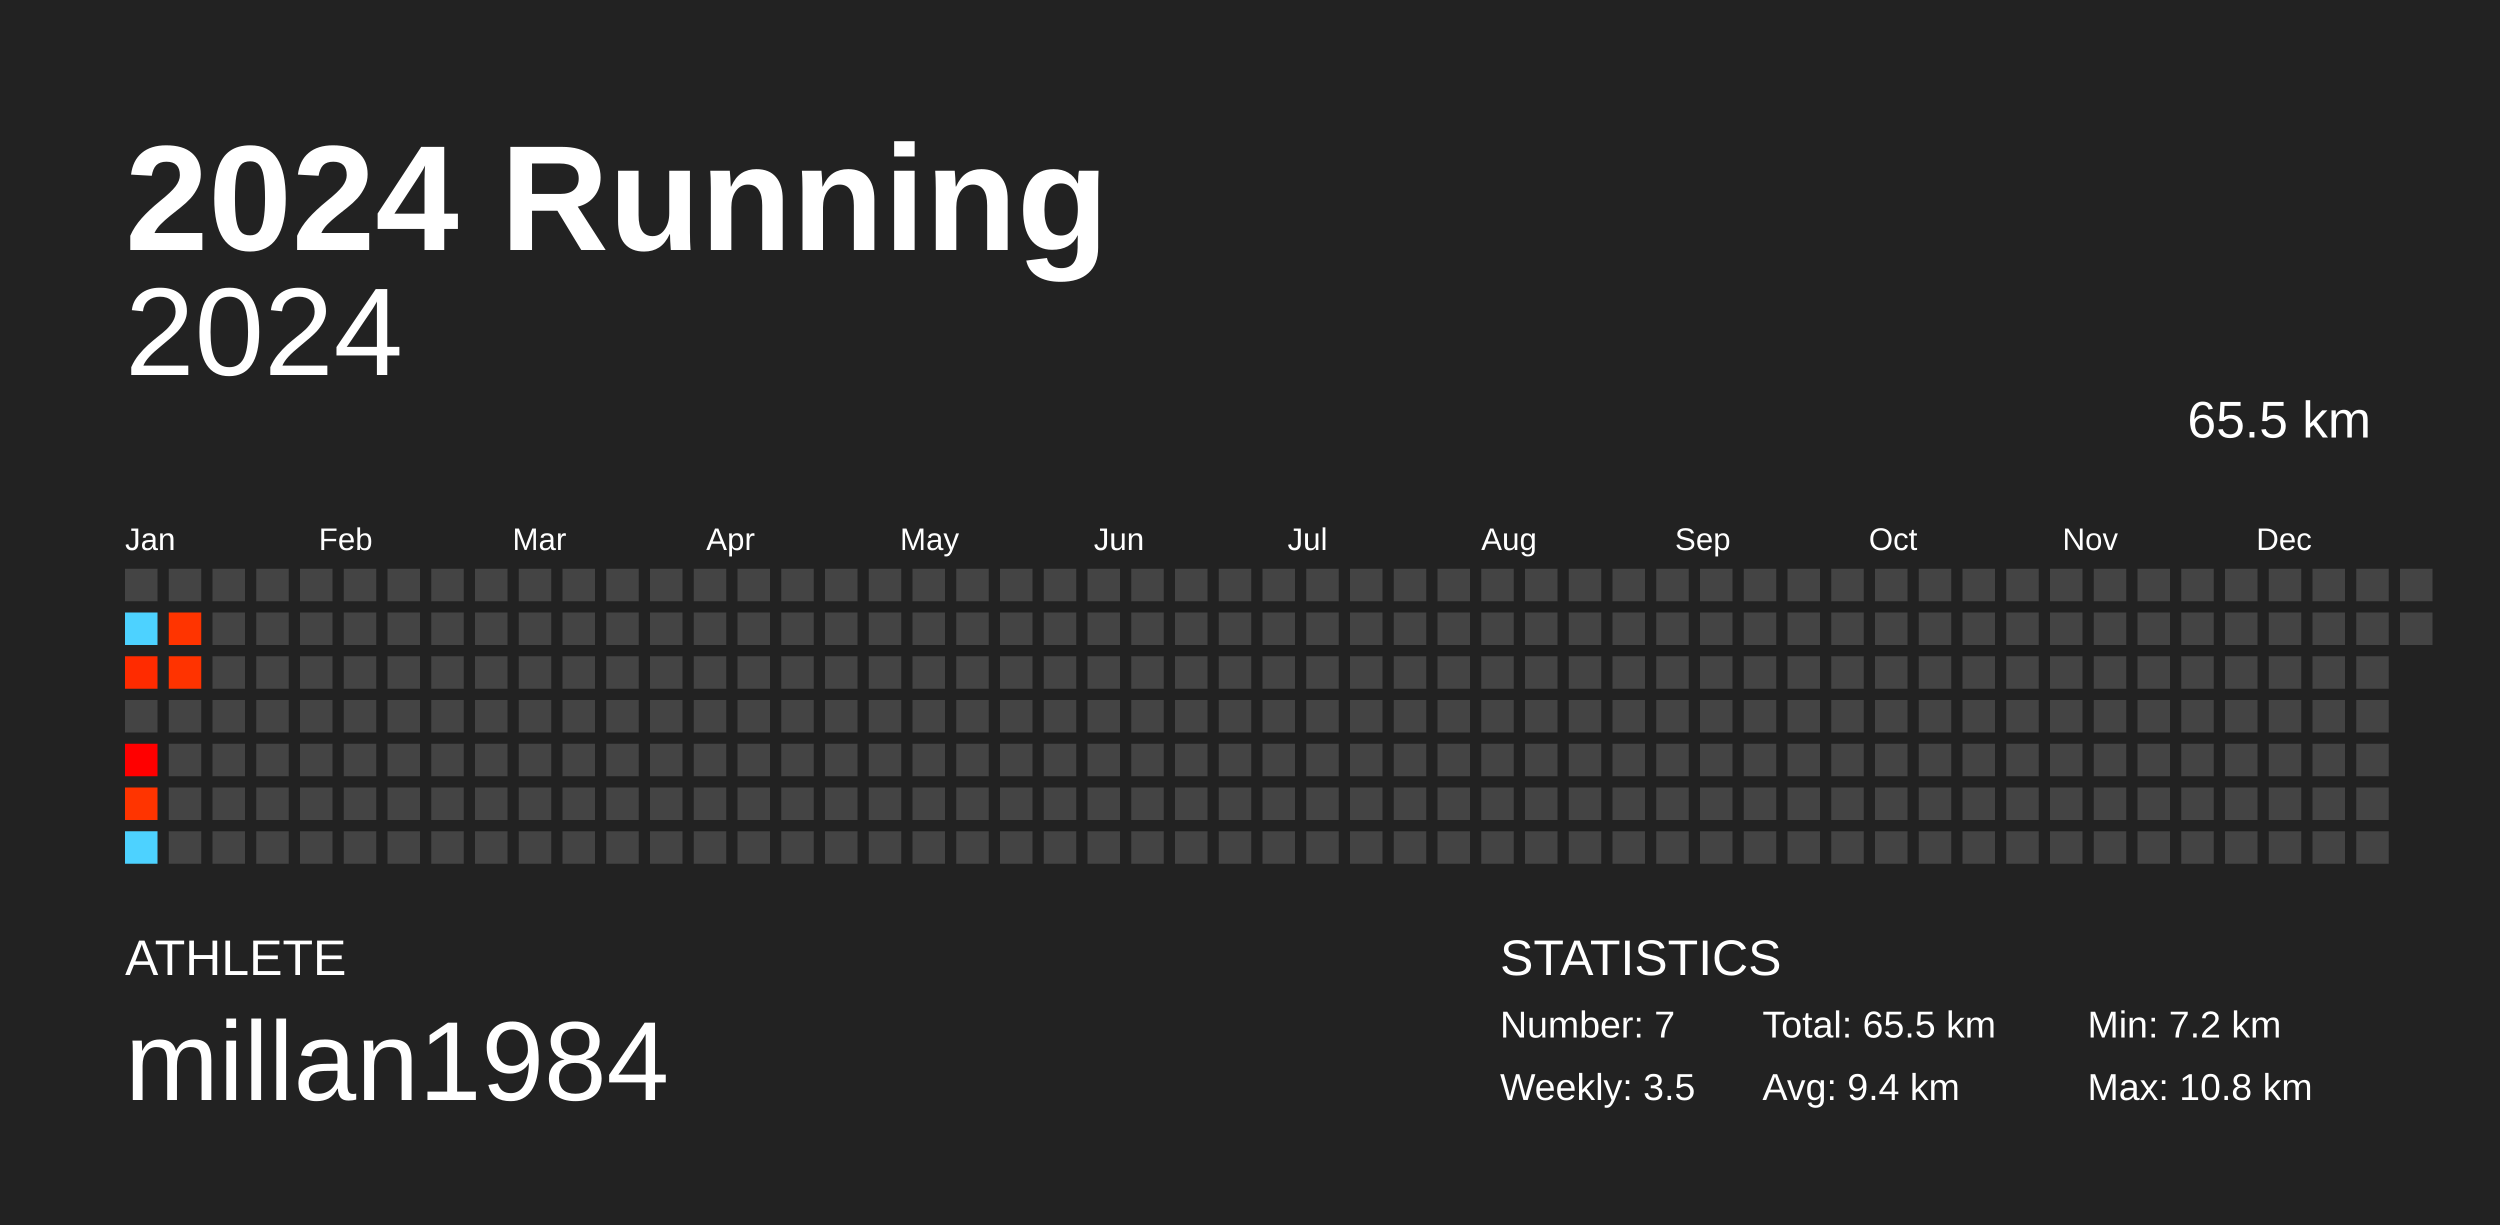
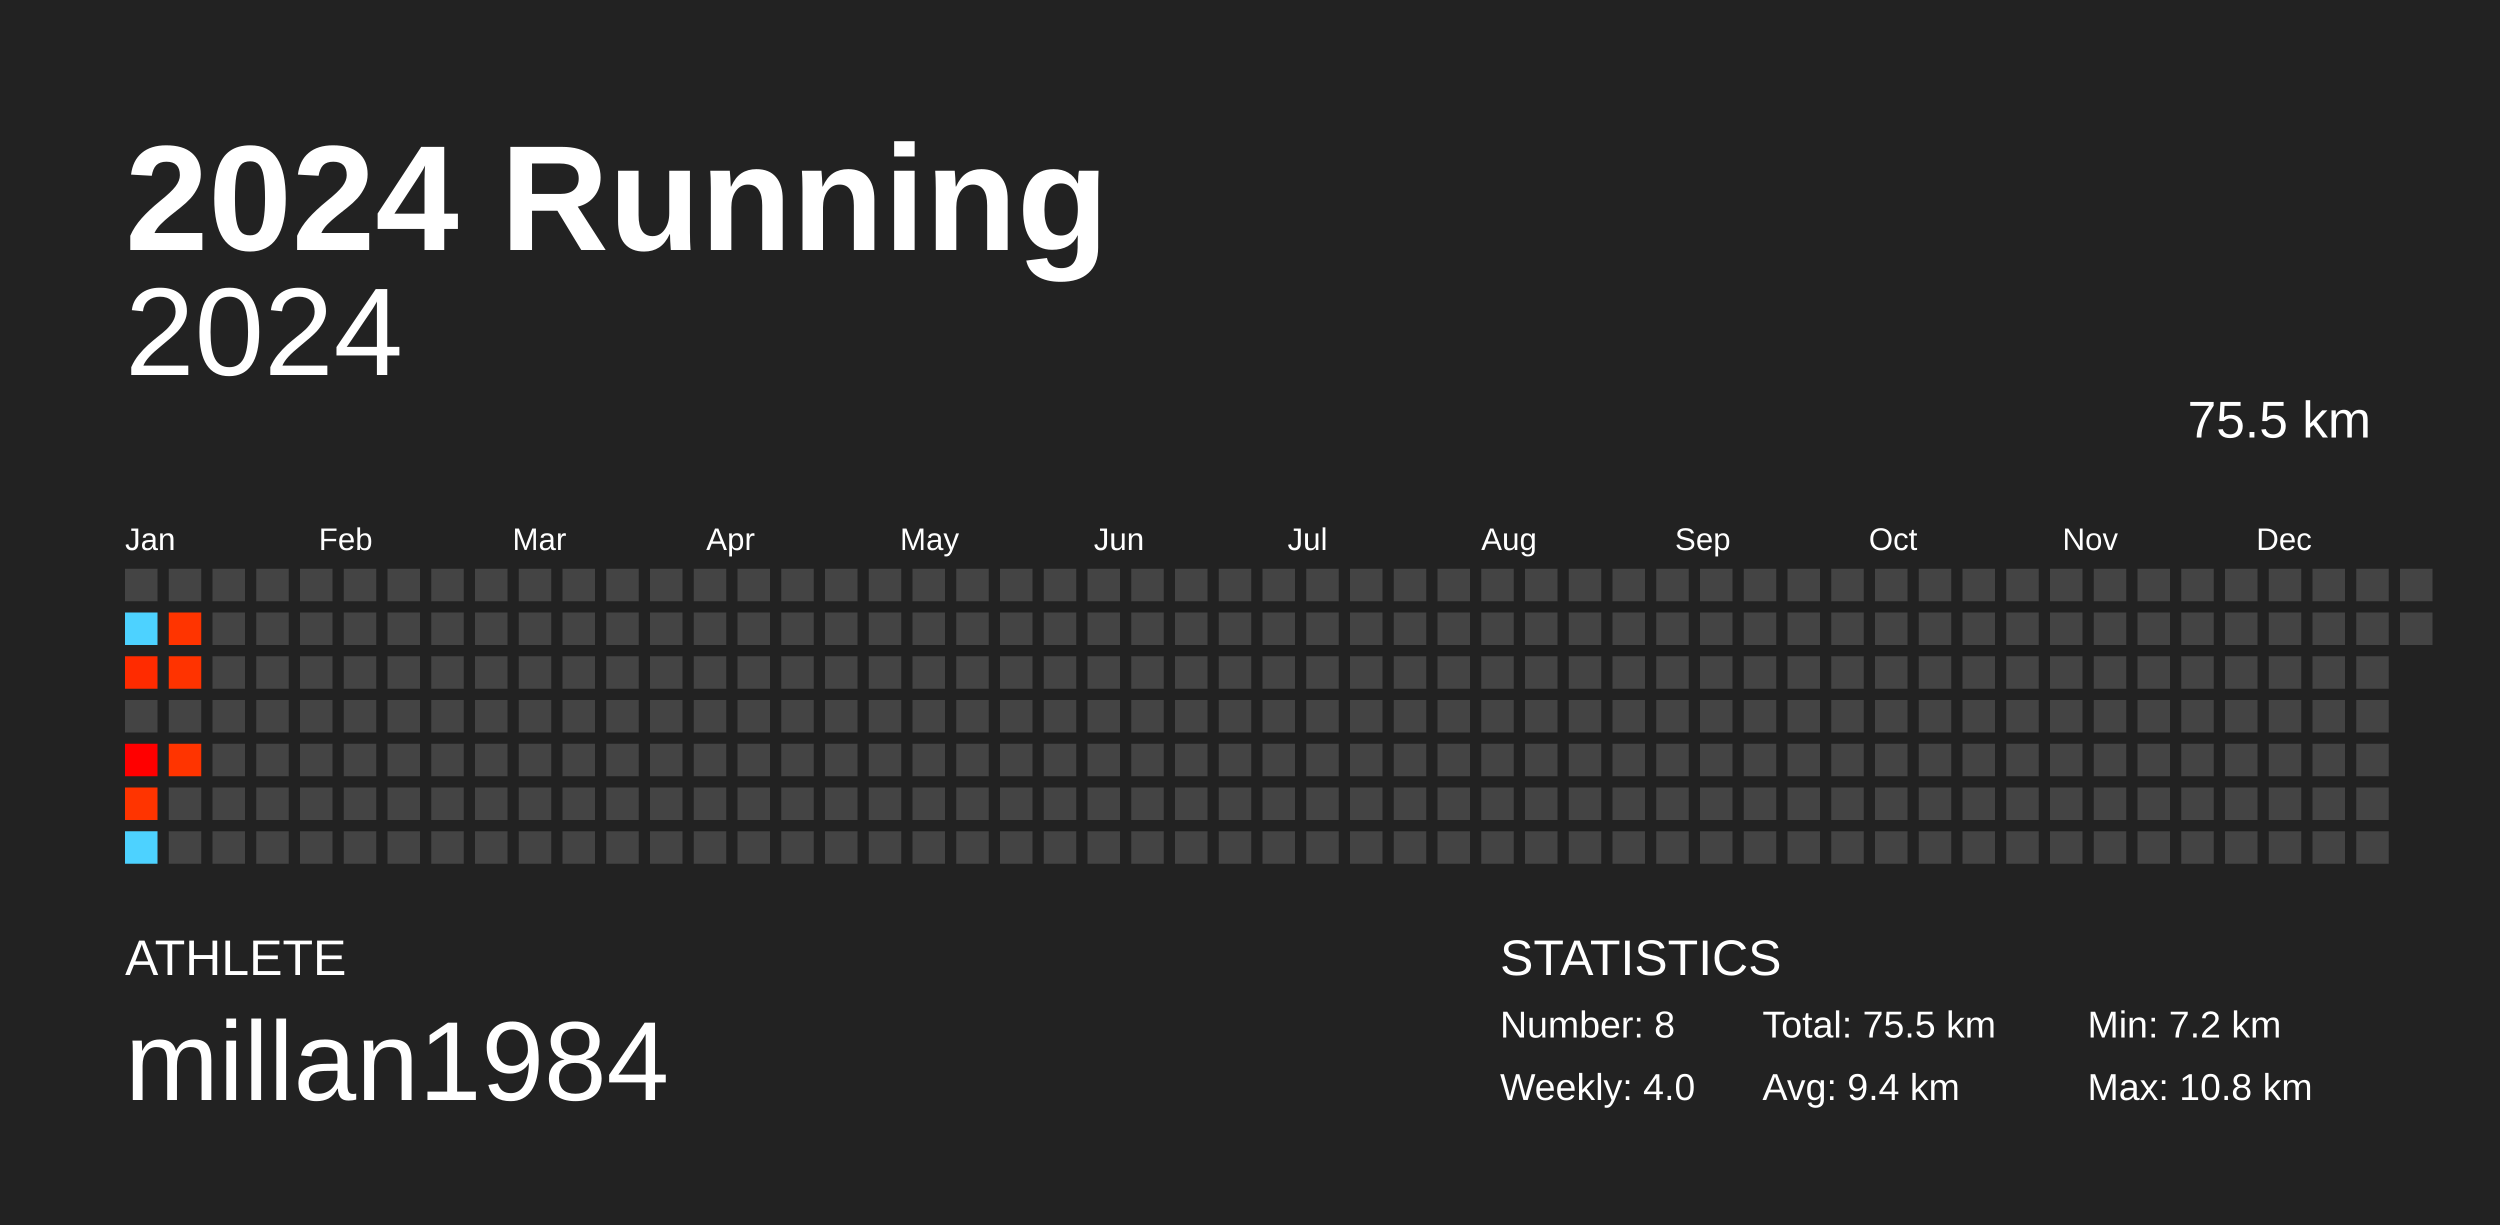
<svg xmlns="http://www.w3.org/2000/svg" baseProfile="full" height="98mm" version="1.1" viewBox="0,0,200,98" width="200mm">
  <defs />
  <rect fill="#222222" height="98" width="200" x="0" y="0" />
  <text fill="#FFFFFF" style="font-size:12px; font-family:Arial; font-weight:bold;" x="10" y="20">2024 Running</text>
  <text fill="#FFFFFF" style="font-size:4px; font-family:Arial" x="10" y="78">ATHLETE</text>
  <text fill="#FFFFFF" style="font-size:9px; font-family:Arial" x="10" y="88">millan1984</text>
  <text fill="#FFFFFF" style="font-size:4px; font-family:Arial" x="120" y="78">STATISTICS</text>
-   <text fill="#FFFFFF" style="font-size:3px; font-family:Arial" x="120" y="83">Number: 7</text>
-   <text fill="#FFFFFF" style="font-size:3px; font-family:Arial" x="120" y="88">Weekly: 3.5</text>
-   <text fill="#FFFFFF" style="font-size:3px; font-family:Arial" x="141" y="83">Total: 65.5 km</text>
+   <text fill="#FFFFFF" style="font-size:3px; font-family:Arial" x="120" y="83">Number: 8</text>
+   <text fill="#FFFFFF" style="font-size:3px; font-family:Arial" x="120" y="88">Weekly: 4.0</text>
+   <text fill="#FFFFFF" style="font-size:3px; font-family:Arial" x="141" y="83">Total: 75.5 km</text>
  <text fill="#FFFFFF" style="font-size:3px; font-family:Arial" x="141" y="88">Avg: 9.4 km</text>
  <text fill="#FFFFFF" style="font-size:3px; font-family:Arial" x="167" y="83">Min: 7.2 km</text>
  <text fill="#FFFFFF" style="font-size:3px; font-family:Arial" x="167" y="88">Max: 10.8 km</text>
  <text alignment-baseline="hanging" fill="#FFFFFF" style="font-size:10.0px; font-family:Arial;" x="10" y="30">2024</text>
-   <text alignment-baseline="hanging" fill="#FFFFFF" style="font-size:4.125px; font-family:Arial;" x="175" y="35">65.5 km</text>
+   <text alignment-baseline="hanging" fill="#FFFFFF" style="font-size:4.125px; font-family:Arial;" x="175" y="35">75.5 km</text>
  <text fill="#FFFFFF" style="font-size:2.5px; font-family:Arial" x="10.0" y="44">Jan</text>
  <text fill="#FFFFFF" style="font-size:2.5px; font-family:Arial" x="25.5" y="44">Feb</text>
  <text fill="#FFFFFF" style="font-size:2.5px; font-family:Arial" x="41.0" y="44">Mar</text>
  <text fill="#FFFFFF" style="font-size:2.5px; font-family:Arial" x="56.5" y="44">Apr</text>
  <text fill="#FFFFFF" style="font-size:2.5px; font-family:Arial" x="72.0" y="44">May</text>
  <text fill="#FFFFFF" style="font-size:2.5px; font-family:Arial" x="87.5" y="44">Jun</text>
  <text fill="#FFFFFF" style="font-size:2.5px; font-family:Arial" x="103.0" y="44">Jul</text>
  <text fill="#FFFFFF" style="font-size:2.5px; font-family:Arial" x="118.5" y="44">Aug</text>
  <text fill="#FFFFFF" style="font-size:2.5px; font-family:Arial" x="134.0" y="44">Sep</text>
  <text fill="#FFFFFF" style="font-size:2.5px; font-family:Arial" x="149.5" y="44">Oct</text>
  <text fill="#FFFFFF" style="font-size:2.5px; font-family:Arial" x="165.0" y="44">Nov</text>
  <text fill="#FFFFFF" style="font-size:2.5px; font-family:Arial" x="180.5" y="44">Dec</text>
  <rect fill="#444444" height="2.6" width="2.6" x="10.0" y="45.5" />
  <rect fill="#4dd2ff" height="2.6" width="2.6" x="10.0" y="49.0" />
  <rect fill="#ff2b00" height="2.6" width="2.6" x="10.0" y="52.5" />
  <rect fill="#444444" height="2.6" width="2.6" x="10.0" y="56.0" />
  <rect fill="#ff0000" height="2.6" width="2.6" x="10.0" y="59.5" />
  <rect fill="#ff3400" height="2.6" width="2.6" x="10.0" y="63.0" />
  <rect fill="#4dd2ff" height="2.6" width="2.6" x="10.0" y="66.5" />
  <rect fill="#444444" height="2.6" width="2.6" x="13.5" y="45.5" />
  <rect fill="#ff3400" height="2.6" width="2.6" x="13.5" y="49.0" />
  <rect fill="#ff3300" height="2.6" width="2.6" x="13.5" y="52.5" />
  <rect fill="#444444" height="2.6" width="2.6" x="13.5" y="56.0" />
-   <rect fill="#444444" height="2.6" width="2.6" x="13.5" y="59.5" />
+   <rect fill="#ff3400" height="2.6" width="2.6" x="13.5" y="59.5" />
  <rect fill="#444444" height="2.6" width="2.6" x="13.5" y="63.0" />
  <rect fill="#444444" height="2.6" width="2.6" x="13.5" y="66.5" />
  <rect fill="#444444" height="2.6" width="2.6" x="17.0" y="45.5" />
  <rect fill="#444444" height="2.6" width="2.6" x="17.0" y="49.0" />
  <rect fill="#444444" height="2.6" width="2.6" x="17.0" y="52.5" />
  <rect fill="#444444" height="2.6" width="2.6" x="17.0" y="56.0" />
  <rect fill="#444444" height="2.6" width="2.6" x="17.0" y="59.5" />
  <rect fill="#444444" height="2.6" width="2.6" x="17.0" y="63.0" />
  <rect fill="#444444" height="2.6" width="2.6" x="17.0" y="66.5" />
  <rect fill="#444444" height="2.6" width="2.6" x="20.5" y="45.5" />
  <rect fill="#444444" height="2.6" width="2.6" x="20.5" y="49.0" />
  <rect fill="#444444" height="2.6" width="2.6" x="20.5" y="52.5" />
  <rect fill="#444444" height="2.6" width="2.6" x="20.5" y="56.0" />
  <rect fill="#444444" height="2.6" width="2.6" x="20.5" y="59.5" />
  <rect fill="#444444" height="2.6" width="2.6" x="20.5" y="63.0" />
  <rect fill="#444444" height="2.6" width="2.6" x="20.5" y="66.5" />
  <rect fill="#444444" height="2.6" width="2.6" x="24.0" y="45.5" />
  <rect fill="#444444" height="2.6" width="2.6" x="24.0" y="49.0" />
  <rect fill="#444444" height="2.6" width="2.6" x="24.0" y="52.5" />
  <rect fill="#444444" height="2.6" width="2.6" x="24.0" y="56.0" />
  <rect fill="#444444" height="2.6" width="2.6" x="24.0" y="59.5" />
  <rect fill="#444444" height="2.6" width="2.6" x="24.0" y="63.0" />
  <rect fill="#444444" height="2.6" width="2.6" x="24.0" y="66.5" />
  <rect fill="#444444" height="2.6" width="2.6" x="27.5" y="45.5" />
  <rect fill="#444444" height="2.6" width="2.6" x="27.5" y="49.0" />
  <rect fill="#444444" height="2.6" width="2.6" x="27.5" y="52.5" />
  <rect fill="#444444" height="2.6" width="2.6" x="27.5" y="56.0" />
  <rect fill="#444444" height="2.6" width="2.6" x="27.5" y="59.5" />
  <rect fill="#444444" height="2.6" width="2.6" x="27.5" y="63.0" />
  <rect fill="#444444" height="2.6" width="2.6" x="27.5" y="66.5" />
  <rect fill="#444444" height="2.6" width="2.6" x="31.0" y="45.5" />
  <rect fill="#444444" height="2.6" width="2.6" x="31.0" y="49.0" />
  <rect fill="#444444" height="2.6" width="2.6" x="31.0" y="52.5" />
  <rect fill="#444444" height="2.6" width="2.6" x="31.0" y="56.0" />
  <rect fill="#444444" height="2.6" width="2.6" x="31.0" y="59.5" />
  <rect fill="#444444" height="2.6" width="2.6" x="31.0" y="63.0" />
  <rect fill="#444444" height="2.6" width="2.6" x="31.0" y="66.5" />
  <rect fill="#444444" height="2.6" width="2.6" x="34.5" y="45.5" />
  <rect fill="#444444" height="2.6" width="2.6" x="34.5" y="49.0" />
  <rect fill="#444444" height="2.6" width="2.6" x="34.5" y="52.5" />
  <rect fill="#444444" height="2.6" width="2.6" x="34.5" y="56.0" />
  <rect fill="#444444" height="2.6" width="2.6" x="34.5" y="59.5" />
  <rect fill="#444444" height="2.6" width="2.6" x="34.5" y="63.0" />
  <rect fill="#444444" height="2.6" width="2.6" x="34.5" y="66.5" />
  <rect fill="#444444" height="2.6" width="2.6" x="38.0" y="45.5" />
  <rect fill="#444444" height="2.6" width="2.6" x="38.0" y="49.0" />
  <rect fill="#444444" height="2.6" width="2.6" x="38.0" y="52.5" />
  <rect fill="#444444" height="2.6" width="2.6" x="38.0" y="56.0" />
  <rect fill="#444444" height="2.6" width="2.6" x="38.0" y="59.5" />
  <rect fill="#444444" height="2.6" width="2.6" x="38.0" y="63.0" />
  <rect fill="#444444" height="2.6" width="2.6" x="38.0" y="66.5" />
  <rect fill="#444444" height="2.6" width="2.6" x="41.5" y="45.5" />
  <rect fill="#444444" height="2.6" width="2.6" x="41.5" y="49.0" />
  <rect fill="#444444" height="2.6" width="2.6" x="41.5" y="52.5" />
  <rect fill="#444444" height="2.6" width="2.6" x="41.5" y="56.0" />
  <rect fill="#444444" height="2.6" width="2.6" x="41.5" y="59.5" />
  <rect fill="#444444" height="2.6" width="2.6" x="41.5" y="63.0" />
  <rect fill="#444444" height="2.6" width="2.6" x="41.5" y="66.5" />
  <rect fill="#444444" height="2.6" width="2.6" x="45.0" y="45.5" />
  <rect fill="#444444" height="2.6" width="2.6" x="45.0" y="49.0" />
  <rect fill="#444444" height="2.6" width="2.6" x="45.0" y="52.5" />
  <rect fill="#444444" height="2.6" width="2.6" x="45.0" y="56.0" />
  <rect fill="#444444" height="2.6" width="2.6" x="45.0" y="59.5" />
  <rect fill="#444444" height="2.6" width="2.6" x="45.0" y="63.0" />
  <rect fill="#444444" height="2.6" width="2.6" x="45.0" y="66.5" />
  <rect fill="#444444" height="2.6" width="2.6" x="48.5" y="45.5" />
  <rect fill="#444444" height="2.6" width="2.6" x="48.5" y="49.0" />
  <rect fill="#444444" height="2.6" width="2.6" x="48.5" y="52.5" />
  <rect fill="#444444" height="2.6" width="2.6" x="48.5" y="56.0" />
  <rect fill="#444444" height="2.6" width="2.6" x="48.5" y="59.5" />
  <rect fill="#444444" height="2.6" width="2.6" x="48.5" y="63.0" />
  <rect fill="#444444" height="2.6" width="2.6" x="48.5" y="66.5" />
  <rect fill="#444444" height="2.6" width="2.6" x="52.0" y="45.5" />
  <rect fill="#444444" height="2.6" width="2.6" x="52.0" y="49.0" />
  <rect fill="#444444" height="2.6" width="2.6" x="52.0" y="52.5" />
  <rect fill="#444444" height="2.6" width="2.6" x="52.0" y="56.0" />
  <rect fill="#444444" height="2.6" width="2.6" x="52.0" y="59.5" />
  <rect fill="#444444" height="2.6" width="2.6" x="52.0" y="63.0" />
  <rect fill="#444444" height="2.6" width="2.6" x="52.0" y="66.5" />
  <rect fill="#444444" height="2.6" width="2.6" x="55.5" y="45.5" />
  <rect fill="#444444" height="2.6" width="2.6" x="55.5" y="49.0" />
  <rect fill="#444444" height="2.6" width="2.6" x="55.5" y="52.5" />
  <rect fill="#444444" height="2.6" width="2.6" x="55.5" y="56.0" />
  <rect fill="#444444" height="2.6" width="2.6" x="55.5" y="59.5" />
  <rect fill="#444444" height="2.6" width="2.6" x="55.5" y="63.0" />
  <rect fill="#444444" height="2.6" width="2.6" x="55.5" y="66.5" />
  <rect fill="#444444" height="2.6" width="2.6" x="59.0" y="45.5" />
  <rect fill="#444444" height="2.6" width="2.6" x="59.0" y="49.0" />
  <rect fill="#444444" height="2.6" width="2.6" x="59.0" y="52.5" />
  <rect fill="#444444" height="2.6" width="2.6" x="59.0" y="56.0" />
  <rect fill="#444444" height="2.6" width="2.6" x="59.0" y="59.5" />
  <rect fill="#444444" height="2.6" width="2.6" x="59.0" y="63.0" />
  <rect fill="#444444" height="2.6" width="2.6" x="59.0" y="66.5" />
  <rect fill="#444444" height="2.6" width="2.6" x="62.5" y="45.5" />
  <rect fill="#444444" height="2.6" width="2.6" x="62.5" y="49.0" />
  <rect fill="#444444" height="2.6" width="2.6" x="62.5" y="52.5" />
  <rect fill="#444444" height="2.6" width="2.6" x="62.5" y="56.0" />
  <rect fill="#444444" height="2.6" width="2.6" x="62.5" y="59.5" />
  <rect fill="#444444" height="2.6" width="2.6" x="62.5" y="63.0" />
  <rect fill="#444444" height="2.6" width="2.6" x="62.5" y="66.5" />
  <rect fill="#444444" height="2.6" width="2.6" x="66.0" y="45.5" />
  <rect fill="#444444" height="2.6" width="2.6" x="66.0" y="49.0" />
  <rect fill="#444444" height="2.6" width="2.6" x="66.0" y="52.5" />
  <rect fill="#444444" height="2.6" width="2.6" x="66.0" y="56.0" />
  <rect fill="#444444" height="2.6" width="2.6" x="66.0" y="59.5" />
  <rect fill="#444444" height="2.6" width="2.6" x="66.0" y="63.0" />
  <rect fill="#444444" height="2.6" width="2.6" x="66.0" y="66.5" />
  <rect fill="#444444" height="2.6" width="2.6" x="69.5" y="45.5" />
  <rect fill="#444444" height="2.6" width="2.6" x="69.5" y="49.0" />
  <rect fill="#444444" height="2.6" width="2.6" x="69.5" y="52.5" />
  <rect fill="#444444" height="2.6" width="2.6" x="69.5" y="56.0" />
  <rect fill="#444444" height="2.6" width="2.6" x="69.5" y="59.5" />
  <rect fill="#444444" height="2.6" width="2.6" x="69.5" y="63.0" />
  <rect fill="#444444" height="2.6" width="2.6" x="69.5" y="66.5" />
  <rect fill="#444444" height="2.6" width="2.6" x="73.0" y="45.5" />
  <rect fill="#444444" height="2.6" width="2.6" x="73.0" y="49.0" />
  <rect fill="#444444" height="2.6" width="2.6" x="73.0" y="52.5" />
  <rect fill="#444444" height="2.6" width="2.6" x="73.0" y="56.0" />
  <rect fill="#444444" height="2.6" width="2.6" x="73.0" y="59.5" />
  <rect fill="#444444" height="2.6" width="2.6" x="73.0" y="63.0" />
  <rect fill="#444444" height="2.6" width="2.6" x="73.0" y="66.5" />
  <rect fill="#444444" height="2.6" width="2.6" x="76.5" y="45.5" />
  <rect fill="#444444" height="2.6" width="2.6" x="76.5" y="49.0" />
  <rect fill="#444444" height="2.6" width="2.6" x="76.5" y="52.5" />
  <rect fill="#444444" height="2.6" width="2.6" x="76.5" y="56.0" />
  <rect fill="#444444" height="2.6" width="2.6" x="76.5" y="59.5" />
  <rect fill="#444444" height="2.6" width="2.6" x="76.5" y="63.0" />
  <rect fill="#444444" height="2.6" width="2.6" x="76.5" y="66.5" />
  <rect fill="#444444" height="2.6" width="2.6" x="80.0" y="45.5" />
  <rect fill="#444444" height="2.6" width="2.6" x="80.0" y="49.0" />
  <rect fill="#444444" height="2.6" width="2.6" x="80.0" y="52.5" />
  <rect fill="#444444" height="2.6" width="2.6" x="80.0" y="56.0" />
  <rect fill="#444444" height="2.6" width="2.6" x="80.0" y="59.5" />
  <rect fill="#444444" height="2.6" width="2.6" x="80.0" y="63.0" />
  <rect fill="#444444" height="2.6" width="2.6" x="80.0" y="66.5" />
  <rect fill="#444444" height="2.6" width="2.6" x="83.5" y="45.5" />
  <rect fill="#444444" height="2.6" width="2.6" x="83.5" y="49.0" />
  <rect fill="#444444" height="2.6" width="2.6" x="83.5" y="52.5" />
  <rect fill="#444444" height="2.6" width="2.6" x="83.5" y="56.0" />
  <rect fill="#444444" height="2.6" width="2.6" x="83.5" y="59.5" />
  <rect fill="#444444" height="2.6" width="2.6" x="83.5" y="63.0" />
  <rect fill="#444444" height="2.6" width="2.6" x="83.5" y="66.5" />
  <rect fill="#444444" height="2.6" width="2.6" x="87.0" y="45.5" />
  <rect fill="#444444" height="2.6" width="2.6" x="87.0" y="49.0" />
  <rect fill="#444444" height="2.6" width="2.6" x="87.0" y="52.5" />
  <rect fill="#444444" height="2.6" width="2.6" x="87.0" y="56.0" />
  <rect fill="#444444" height="2.6" width="2.6" x="87.0" y="59.5" />
  <rect fill="#444444" height="2.6" width="2.6" x="87.0" y="63.0" />
  <rect fill="#444444" height="2.6" width="2.6" x="87.0" y="66.5" />
  <rect fill="#444444" height="2.6" width="2.6" x="90.5" y="45.5" />
  <rect fill="#444444" height="2.6" width="2.6" x="90.5" y="49.0" />
  <rect fill="#444444" height="2.6" width="2.6" x="90.5" y="52.5" />
  <rect fill="#444444" height="2.6" width="2.6" x="90.5" y="56.0" />
  <rect fill="#444444" height="2.6" width="2.6" x="90.5" y="59.5" />
  <rect fill="#444444" height="2.6" width="2.6" x="90.5" y="63.0" />
  <rect fill="#444444" height="2.6" width="2.6" x="90.5" y="66.5" />
  <rect fill="#444444" height="2.6" width="2.6" x="94.0" y="45.5" />
  <rect fill="#444444" height="2.6" width="2.6" x="94.0" y="49.0" />
  <rect fill="#444444" height="2.6" width="2.6" x="94.0" y="52.5" />
  <rect fill="#444444" height="2.6" width="2.6" x="94.0" y="56.0" />
  <rect fill="#444444" height="2.6" width="2.6" x="94.0" y="59.5" />
  <rect fill="#444444" height="2.6" width="2.6" x="94.0" y="63.0" />
  <rect fill="#444444" height="2.6" width="2.6" x="94.0" y="66.5" />
  <rect fill="#444444" height="2.6" width="2.6" x="97.5" y="45.5" />
  <rect fill="#444444" height="2.6" width="2.6" x="97.5" y="49.0" />
  <rect fill="#444444" height="2.6" width="2.6" x="97.5" y="52.5" />
  <rect fill="#444444" height="2.6" width="2.6" x="97.5" y="56.0" />
  <rect fill="#444444" height="2.6" width="2.6" x="97.5" y="59.5" />
  <rect fill="#444444" height="2.6" width="2.6" x="97.5" y="63.0" />
  <rect fill="#444444" height="2.6" width="2.6" x="97.5" y="66.5" />
  <rect fill="#444444" height="2.6" width="2.6" x="101.0" y="45.5" />
  <rect fill="#444444" height="2.6" width="2.6" x="101.0" y="49.0" />
  <rect fill="#444444" height="2.6" width="2.6" x="101.0" y="52.5" />
  <rect fill="#444444" height="2.6" width="2.6" x="101.0" y="56.0" />
  <rect fill="#444444" height="2.6" width="2.6" x="101.0" y="59.5" />
  <rect fill="#444444" height="2.6" width="2.6" x="101.0" y="63.0" />
  <rect fill="#444444" height="2.6" width="2.6" x="101.0" y="66.5" />
  <rect fill="#444444" height="2.6" width="2.6" x="104.5" y="45.5" />
  <rect fill="#444444" height="2.6" width="2.6" x="104.5" y="49.0" />
  <rect fill="#444444" height="2.6" width="2.6" x="104.5" y="52.5" />
  <rect fill="#444444" height="2.6" width="2.6" x="104.5" y="56.0" />
  <rect fill="#444444" height="2.6" width="2.6" x="104.5" y="59.5" />
  <rect fill="#444444" height="2.6" width="2.6" x="104.5" y="63.0" />
  <rect fill="#444444" height="2.6" width="2.6" x="104.5" y="66.5" />
  <rect fill="#444444" height="2.6" width="2.6" x="108.0" y="45.5" />
  <rect fill="#444444" height="2.6" width="2.6" x="108.0" y="49.0" />
  <rect fill="#444444" height="2.6" width="2.6" x="108.0" y="52.5" />
  <rect fill="#444444" height="2.6" width="2.6" x="108.0" y="56.0" />
  <rect fill="#444444" height="2.6" width="2.6" x="108.0" y="59.5" />
  <rect fill="#444444" height="2.6" width="2.6" x="108.0" y="63.0" />
  <rect fill="#444444" height="2.6" width="2.6" x="108.0" y="66.5" />
  <rect fill="#444444" height="2.6" width="2.6" x="111.5" y="45.5" />
  <rect fill="#444444" height="2.6" width="2.6" x="111.5" y="49.0" />
  <rect fill="#444444" height="2.6" width="2.6" x="111.5" y="52.5" />
  <rect fill="#444444" height="2.6" width="2.6" x="111.5" y="56.0" />
  <rect fill="#444444" height="2.6" width="2.6" x="111.5" y="59.5" />
  <rect fill="#444444" height="2.6" width="2.6" x="111.5" y="63.0" />
  <rect fill="#444444" height="2.6" width="2.6" x="111.5" y="66.5" />
  <rect fill="#444444" height="2.6" width="2.6" x="115.0" y="45.5" />
  <rect fill="#444444" height="2.6" width="2.6" x="115.0" y="49.0" />
  <rect fill="#444444" height="2.6" width="2.6" x="115.0" y="52.5" />
  <rect fill="#444444" height="2.6" width="2.6" x="115.0" y="56.0" />
  <rect fill="#444444" height="2.6" width="2.6" x="115.0" y="59.5" />
  <rect fill="#444444" height="2.6" width="2.6" x="115.0" y="63.0" />
  <rect fill="#444444" height="2.6" width="2.6" x="115.0" y="66.5" />
  <rect fill="#444444" height="2.6" width="2.6" x="118.5" y="45.5" />
  <rect fill="#444444" height="2.6" width="2.6" x="118.5" y="49.0" />
  <rect fill="#444444" height="2.6" width="2.6" x="118.5" y="52.5" />
  <rect fill="#444444" height="2.6" width="2.6" x="118.5" y="56.0" />
  <rect fill="#444444" height="2.6" width="2.6" x="118.5" y="59.5" />
  <rect fill="#444444" height="2.6" width="2.6" x="118.5" y="63.0" />
  <rect fill="#444444" height="2.6" width="2.6" x="118.5" y="66.5" />
  <rect fill="#444444" height="2.6" width="2.6" x="122.0" y="45.5" />
  <rect fill="#444444" height="2.6" width="2.6" x="122.0" y="49.0" />
  <rect fill="#444444" height="2.6" width="2.6" x="122.0" y="52.5" />
  <rect fill="#444444" height="2.6" width="2.6" x="122.0" y="56.0" />
  <rect fill="#444444" height="2.6" width="2.6" x="122.0" y="59.5" />
  <rect fill="#444444" height="2.6" width="2.6" x="122.0" y="63.0" />
  <rect fill="#444444" height="2.6" width="2.6" x="122.0" y="66.5" />
  <rect fill="#444444" height="2.6" width="2.6" x="125.5" y="45.5" />
  <rect fill="#444444" height="2.6" width="2.6" x="125.5" y="49.0" />
  <rect fill="#444444" height="2.6" width="2.6" x="125.5" y="52.5" />
  <rect fill="#444444" height="2.6" width="2.6" x="125.5" y="56.0" />
  <rect fill="#444444" height="2.6" width="2.6" x="125.5" y="59.5" />
  <rect fill="#444444" height="2.6" width="2.6" x="125.5" y="63.0" />
  <rect fill="#444444" height="2.6" width="2.6" x="125.5" y="66.5" />
  <rect fill="#444444" height="2.6" width="2.6" x="129.0" y="45.5" />
  <rect fill="#444444" height="2.6" width="2.6" x="129.0" y="49.0" />
  <rect fill="#444444" height="2.6" width="2.6" x="129.0" y="52.5" />
  <rect fill="#444444" height="2.6" width="2.6" x="129.0" y="56.0" />
  <rect fill="#444444" height="2.6" width="2.6" x="129.0" y="59.5" />
  <rect fill="#444444" height="2.6" width="2.6" x="129.0" y="63.0" />
  <rect fill="#444444" height="2.6" width="2.6" x="129.0" y="66.5" />
  <rect fill="#444444" height="2.6" width="2.6" x="132.5" y="45.5" />
  <rect fill="#444444" height="2.6" width="2.6" x="132.5" y="49.0" />
  <rect fill="#444444" height="2.6" width="2.6" x="132.5" y="52.5" />
  <rect fill="#444444" height="2.6" width="2.6" x="132.5" y="56.0" />
  <rect fill="#444444" height="2.6" width="2.6" x="132.5" y="59.5" />
  <rect fill="#444444" height="2.6" width="2.6" x="132.5" y="63.0" />
  <rect fill="#444444" height="2.6" width="2.6" x="132.5" y="66.5" />
  <rect fill="#444444" height="2.6" width="2.6" x="136.0" y="45.5" />
  <rect fill="#444444" height="2.6" width="2.6" x="136.0" y="49.0" />
  <rect fill="#444444" height="2.6" width="2.6" x="136.0" y="52.5" />
  <rect fill="#444444" height="2.6" width="2.6" x="136.0" y="56.0" />
  <rect fill="#444444" height="2.6" width="2.6" x="136.0" y="59.5" />
  <rect fill="#444444" height="2.6" width="2.6" x="136.0" y="63.0" />
  <rect fill="#444444" height="2.6" width="2.6" x="136.0" y="66.5" />
  <rect fill="#444444" height="2.6" width="2.6" x="139.5" y="45.5" />
  <rect fill="#444444" height="2.6" width="2.6" x="139.5" y="49.0" />
  <rect fill="#444444" height="2.6" width="2.6" x="139.5" y="52.5" />
  <rect fill="#444444" height="2.6" width="2.6" x="139.5" y="56.0" />
  <rect fill="#444444" height="2.6" width="2.6" x="139.5" y="59.5" />
  <rect fill="#444444" height="2.6" width="2.6" x="139.5" y="63.0" />
  <rect fill="#444444" height="2.6" width="2.6" x="139.5" y="66.5" />
  <rect fill="#444444" height="2.6" width="2.6" x="143.0" y="45.5" />
  <rect fill="#444444" height="2.6" width="2.6" x="143.0" y="49.0" />
  <rect fill="#444444" height="2.6" width="2.6" x="143.0" y="52.5" />
  <rect fill="#444444" height="2.6" width="2.6" x="143.0" y="56.0" />
  <rect fill="#444444" height="2.6" width="2.6" x="143.0" y="59.5" />
  <rect fill="#444444" height="2.6" width="2.6" x="143.0" y="63.0" />
  <rect fill="#444444" height="2.6" width="2.6" x="143.0" y="66.5" />
  <rect fill="#444444" height="2.6" width="2.6" x="146.5" y="45.5" />
  <rect fill="#444444" height="2.6" width="2.6" x="146.5" y="49.0" />
  <rect fill="#444444" height="2.6" width="2.6" x="146.5" y="52.5" />
  <rect fill="#444444" height="2.6" width="2.6" x="146.5" y="56.0" />
  <rect fill="#444444" height="2.6" width="2.6" x="146.5" y="59.5" />
  <rect fill="#444444" height="2.6" width="2.6" x="146.5" y="63.0" />
  <rect fill="#444444" height="2.6" width="2.6" x="146.5" y="66.5" />
  <rect fill="#444444" height="2.6" width="2.6" x="150.0" y="45.5" />
  <rect fill="#444444" height="2.6" width="2.6" x="150.0" y="49.0" />
  <rect fill="#444444" height="2.6" width="2.6" x="150.0" y="52.5" />
  <rect fill="#444444" height="2.6" width="2.6" x="150.0" y="56.0" />
  <rect fill="#444444" height="2.6" width="2.6" x="150.0" y="59.5" />
  <rect fill="#444444" height="2.6" width="2.6" x="150.0" y="63.0" />
  <rect fill="#444444" height="2.6" width="2.6" x="150.0" y="66.5" />
  <rect fill="#444444" height="2.6" width="2.6" x="153.5" y="45.5" />
  <rect fill="#444444" height="2.6" width="2.6" x="153.5" y="49.0" />
  <rect fill="#444444" height="2.6" width="2.6" x="153.5" y="52.5" />
  <rect fill="#444444" height="2.6" width="2.6" x="153.5" y="56.0" />
  <rect fill="#444444" height="2.6" width="2.6" x="153.5" y="59.5" />
  <rect fill="#444444" height="2.6" width="2.6" x="153.5" y="63.0" />
  <rect fill="#444444" height="2.6" width="2.6" x="153.5" y="66.5" />
  <rect fill="#444444" height="2.6" width="2.6" x="157.0" y="45.5" />
  <rect fill="#444444" height="2.6" width="2.6" x="157.0" y="49.0" />
  <rect fill="#444444" height="2.6" width="2.6" x="157.0" y="52.5" />
  <rect fill="#444444" height="2.6" width="2.6" x="157.0" y="56.0" />
  <rect fill="#444444" height="2.6" width="2.6" x="157.0" y="59.5" />
  <rect fill="#444444" height="2.6" width="2.6" x="157.0" y="63.0" />
  <rect fill="#444444" height="2.6" width="2.6" x="157.0" y="66.5" />
  <rect fill="#444444" height="2.6" width="2.6" x="160.5" y="45.5" />
  <rect fill="#444444" height="2.6" width="2.6" x="160.5" y="49.0" />
  <rect fill="#444444" height="2.6" width="2.6" x="160.5" y="52.5" />
  <rect fill="#444444" height="2.6" width="2.6" x="160.5" y="56.0" />
  <rect fill="#444444" height="2.6" width="2.6" x="160.5" y="59.5" />
  <rect fill="#444444" height="2.6" width="2.6" x="160.5" y="63.0" />
  <rect fill="#444444" height="2.6" width="2.6" x="160.5" y="66.5" />
  <rect fill="#444444" height="2.6" width="2.6" x="164.0" y="45.5" />
  <rect fill="#444444" height="2.6" width="2.6" x="164.0" y="49.0" />
  <rect fill="#444444" height="2.6" width="2.6" x="164.0" y="52.5" />
  <rect fill="#444444" height="2.6" width="2.6" x="164.0" y="56.0" />
  <rect fill="#444444" height="2.6" width="2.6" x="164.0" y="59.5" />
  <rect fill="#444444" height="2.6" width="2.6" x="164.0" y="63.0" />
  <rect fill="#444444" height="2.6" width="2.6" x="164.0" y="66.5" />
  <rect fill="#444444" height="2.6" width="2.6" x="167.5" y="45.5" />
  <rect fill="#444444" height="2.6" width="2.6" x="167.5" y="49.0" />
  <rect fill="#444444" height="2.6" width="2.6" x="167.5" y="52.5" />
  <rect fill="#444444" height="2.6" width="2.6" x="167.5" y="56.0" />
  <rect fill="#444444" height="2.6" width="2.6" x="167.5" y="59.5" />
  <rect fill="#444444" height="2.6" width="2.6" x="167.5" y="63.0" />
  <rect fill="#444444" height="2.6" width="2.6" x="167.5" y="66.5" />
  <rect fill="#444444" height="2.6" width="2.6" x="171.0" y="45.5" />
  <rect fill="#444444" height="2.6" width="2.6" x="171.0" y="49.0" />
  <rect fill="#444444" height="2.6" width="2.6" x="171.0" y="52.5" />
  <rect fill="#444444" height="2.6" width="2.6" x="171.0" y="56.0" />
  <rect fill="#444444" height="2.6" width="2.6" x="171.0" y="59.5" />
  <rect fill="#444444" height="2.6" width="2.6" x="171.0" y="63.0" />
  <rect fill="#444444" height="2.6" width="2.6" x="171.0" y="66.5" />
  <rect fill="#444444" height="2.6" width="2.6" x="174.5" y="45.5" />
  <rect fill="#444444" height="2.6" width="2.6" x="174.5" y="49.0" />
  <rect fill="#444444" height="2.6" width="2.6" x="174.5" y="52.5" />
  <rect fill="#444444" height="2.6" width="2.6" x="174.5" y="56.0" />
  <rect fill="#444444" height="2.6" width="2.6" x="174.5" y="59.5" />
  <rect fill="#444444" height="2.6" width="2.6" x="174.5" y="63.0" />
  <rect fill="#444444" height="2.6" width="2.6" x="174.5" y="66.5" />
  <rect fill="#444444" height="2.6" width="2.6" x="178.0" y="45.5" />
  <rect fill="#444444" height="2.6" width="2.6" x="178.0" y="49.0" />
  <rect fill="#444444" height="2.6" width="2.6" x="178.0" y="52.5" />
  <rect fill="#444444" height="2.6" width="2.6" x="178.0" y="56.0" />
  <rect fill="#444444" height="2.6" width="2.6" x="178.0" y="59.5" />
  <rect fill="#444444" height="2.6" width="2.6" x="178.0" y="63.0" />
  <rect fill="#444444" height="2.6" width="2.6" x="178.0" y="66.5" />
  <rect fill="#444444" height="2.6" width="2.6" x="181.5" y="45.5" />
  <rect fill="#444444" height="2.6" width="2.6" x="181.5" y="49.0" />
  <rect fill="#444444" height="2.6" width="2.6" x="181.5" y="52.5" />
  <rect fill="#444444" height="2.6" width="2.6" x="181.5" y="56.0" />
  <rect fill="#444444" height="2.6" width="2.6" x="181.5" y="59.5" />
  <rect fill="#444444" height="2.6" width="2.6" x="181.5" y="63.0" />
  <rect fill="#444444" height="2.6" width="2.6" x="181.5" y="66.5" />
  <rect fill="#444444" height="2.6" width="2.6" x="185.0" y="45.5" />
  <rect fill="#444444" height="2.6" width="2.6" x="185.0" y="49.0" />
  <rect fill="#444444" height="2.6" width="2.6" x="185.0" y="52.5" />
  <rect fill="#444444" height="2.6" width="2.6" x="185.0" y="56.0" />
  <rect fill="#444444" height="2.6" width="2.6" x="185.0" y="59.5" />
  <rect fill="#444444" height="2.6" width="2.6" x="185.0" y="63.0" />
  <rect fill="#444444" height="2.6" width="2.6" x="185.0" y="66.5" />
  <rect fill="#444444" height="2.6" width="2.6" x="188.5" y="45.5" />
  <rect fill="#444444" height="2.6" width="2.6" x="188.5" y="49.0" />
  <rect fill="#444444" height="2.6" width="2.6" x="188.5" y="52.5" />
  <rect fill="#444444" height="2.6" width="2.6" x="188.5" y="56.0" />
  <rect fill="#444444" height="2.6" width="2.6" x="188.5" y="59.5" />
  <rect fill="#444444" height="2.6" width="2.6" x="188.5" y="63.0" />
  <rect fill="#444444" height="2.6" width="2.6" x="188.5" y="66.5" />
  <rect fill="#444444" height="2.6" width="2.6" x="192.0" y="45.5" />
  <rect fill="#444444" height="2.6" width="2.6" x="192.0" y="49.0" />
</svg>
